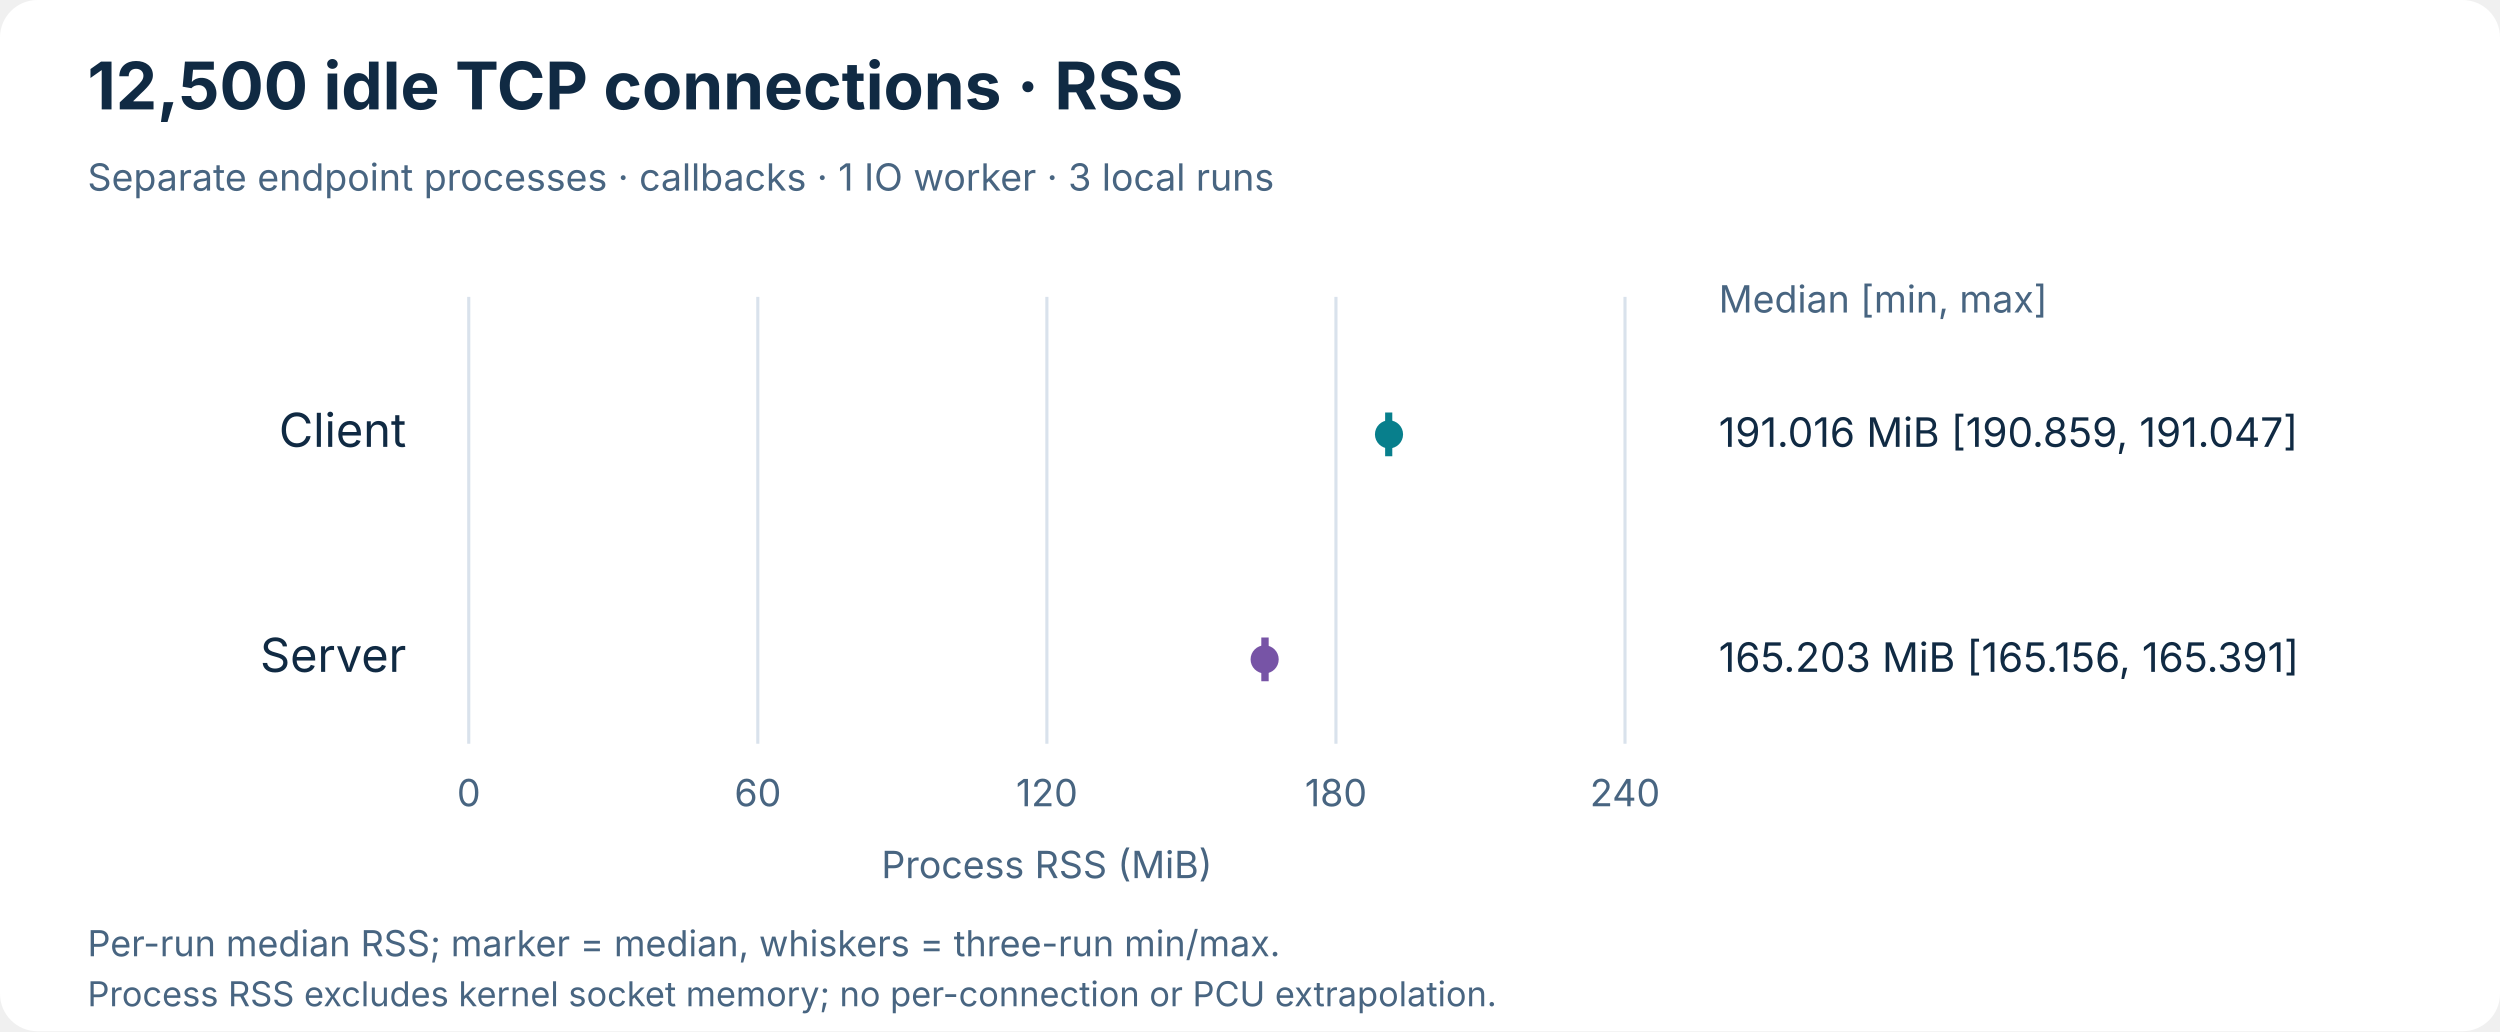
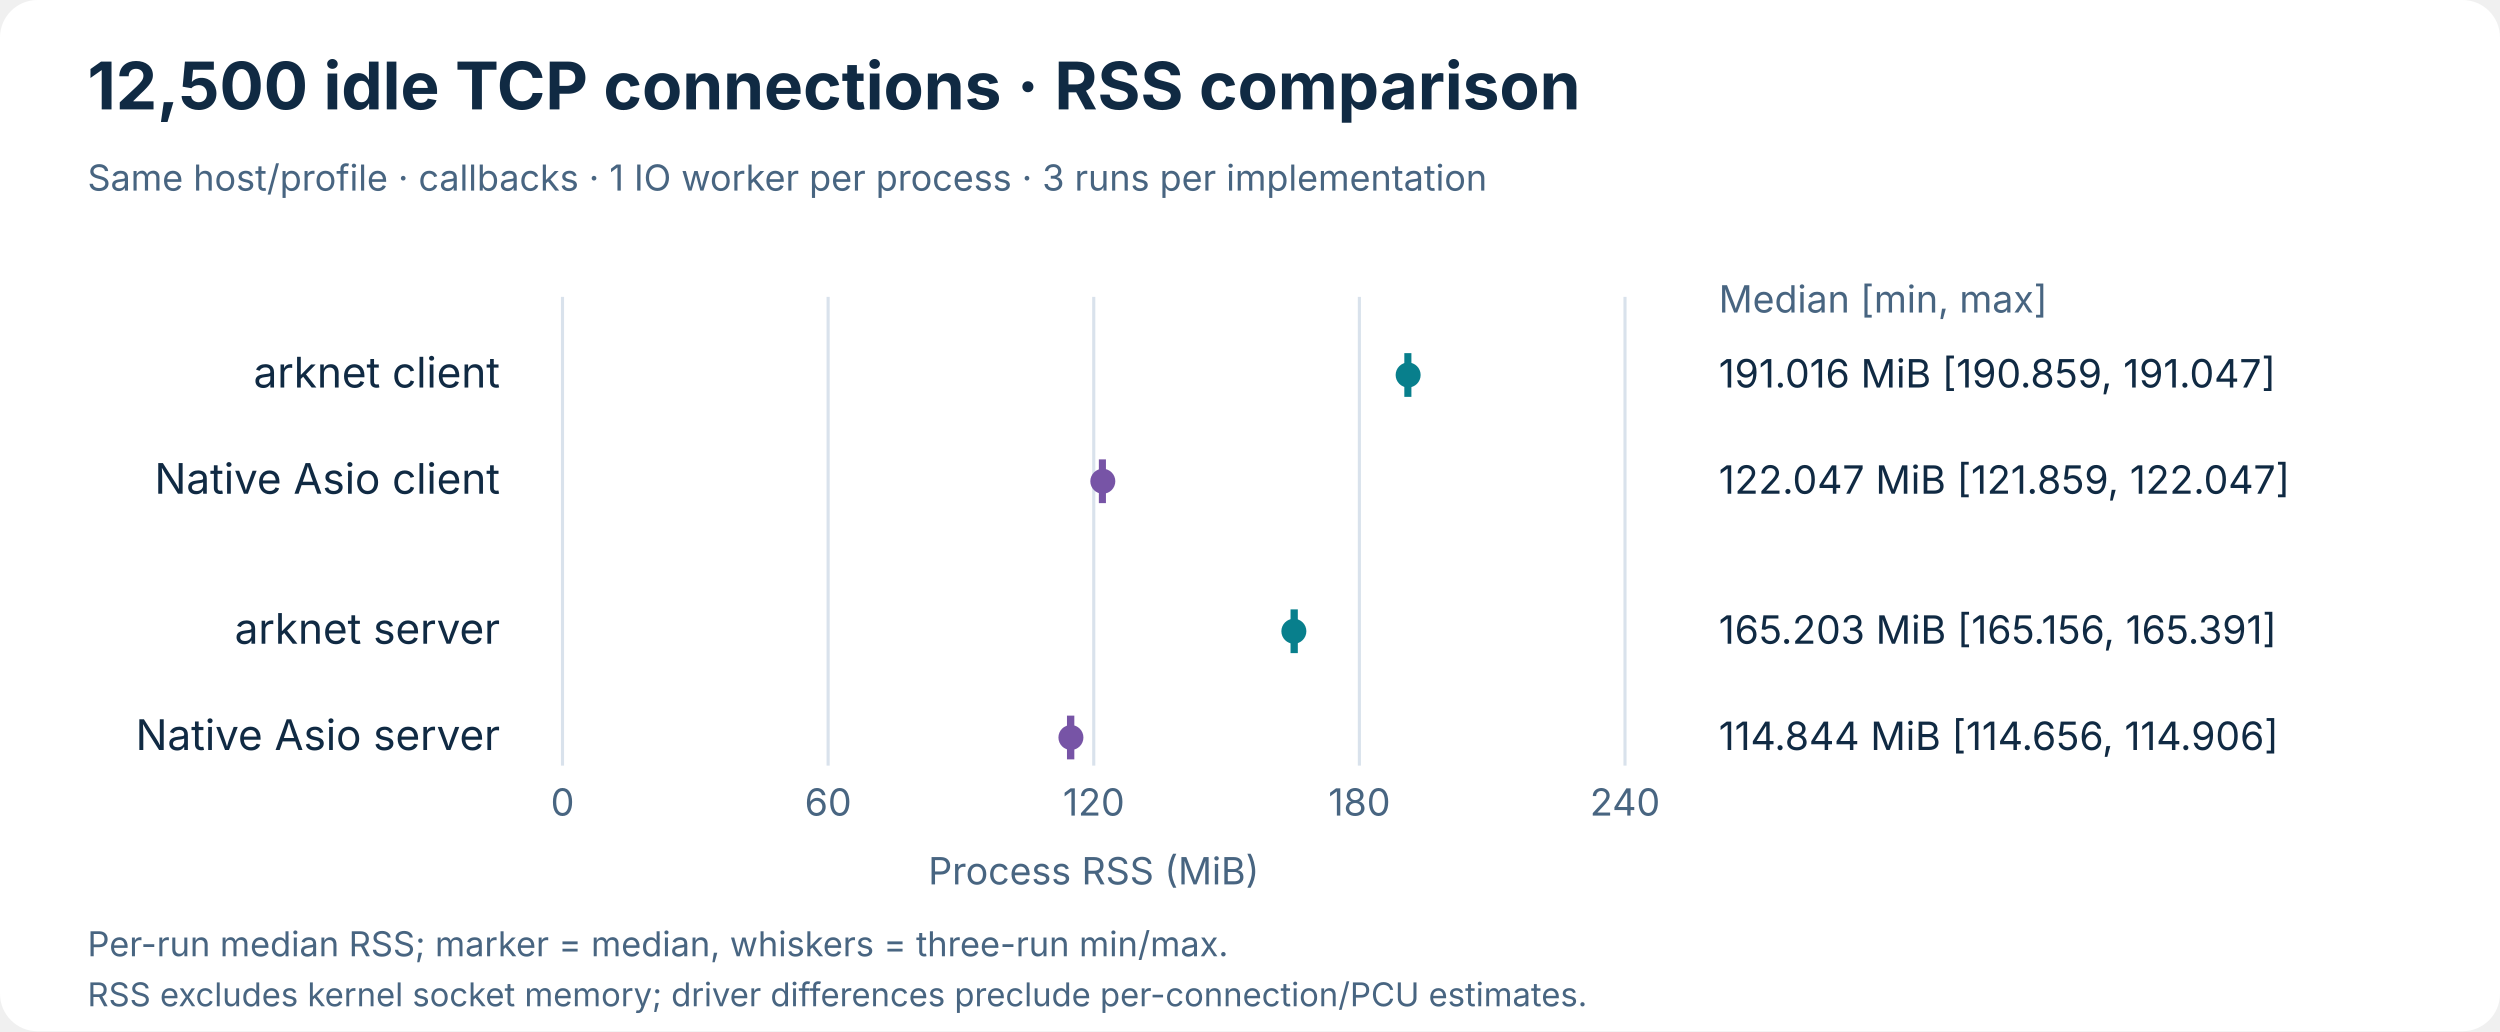
<svg xmlns="http://www.w3.org/2000/svg" width="800" height="330" viewBox="0 0 800 330" role="img" aria-labelledby="title description">
  <rect width="800" height="330" rx="12" fill="#fff" />
  <g font-family="Inter, Noto Sans CJK SC, PingFang SC, system-ui, sans-serif" fill="#102a43">
-     <text x="28" y="35" font-size="21" font-weight="650">12,500 idle TCP connections · RSS</text>
-     <text x="28" y="61" font-size="12" fill="#486581">Separate endpoint processes · callbacks · 1 IO worker · 3 local runs</text>
-     <path d="M 150.000 95 V 238" stroke="#d9e2ec" />
-     <text x="150.000" y="258" font-size="12" text-anchor="middle" fill="#486581">0</text>
-     <path d="M 242.500 95 V 238" stroke="#d9e2ec" />
-     <text x="242.500" y="258" font-size="12" text-anchor="middle" fill="#486581">60</text>
-     <path d="M 335.000 95 V 238" stroke="#d9e2ec" />
-     <text x="335.000" y="258" font-size="12" text-anchor="middle" fill="#486581">120</text>
-     <path d="M 427.500 95 V 238" stroke="#d9e2ec" />
-     <text x="427.500" y="258" font-size="12" text-anchor="middle" fill="#486581">180</text>
-     <path d="M 520.000 95 V 238" stroke="#d9e2ec" />
-     <text x="520.000" y="258" font-size="12" text-anchor="middle" fill="#486581">240</text>
+     <text x="28" y="35" font-size="21" font-weight="650">12,500 idle TCP connections · RSS comparison</text>
+     <text x="28" y="61" font-size="11.5" fill="#486581">Same host/profile · callbacks · 1 IO worker per process · 3 runs per implementation</text>
+     <path d="M 180.000 95 V 245" stroke="#d9e2ec" />
+     <text x="180.000" y="261" font-size="12" text-anchor="middle" fill="#486581">0</text>
+     <path d="M 265.000 95 V 245" stroke="#d9e2ec" />
+     <text x="265.000" y="261" font-size="12" text-anchor="middle" fill="#486581">60</text>
+     <path d="M 350.000 95 V 245" stroke="#d9e2ec" />
+     <text x="350.000" y="261" font-size="12" text-anchor="middle" fill="#486581">120</text>
+     <path d="M 435.000 95 V 245" stroke="#d9e2ec" />
+     <text x="435.000" y="261" font-size="12" text-anchor="middle" fill="#486581">180</text>
+     <path d="M 520.000 95 V 245" stroke="#d9e2ec" />
+     <text x="520.000" y="261" font-size="12" text-anchor="middle" fill="#486581">240</text>
    <text x="550" y="100" font-size="12" fill="#486581">Median [min, max]</text>
-     <text x="130" y="143" text-anchor="end" font-size="15">Client</text>
-     <path d="M 444.242 139 H 444.531 M 444.242 132 V 146 M 444.531 132 V 146" fill="none" stroke="#087f8c" stroke-width="2" />
-     <circle cx="444.482" cy="139" r="4.5" fill="#087f8c" />
-     <text x="550" y="143" font-size="13">191.016 MiB [190.859, 191.047]</text>
-     <text x="130" y="215" text-anchor="end" font-size="15">Server</text>
-     <path d="M 404.616 211 H 404.977 M 404.616 204 V 218 M 404.977 204 V 218" fill="none" stroke="#7754a6" stroke-width="2" />
-     <circle cx="404.688" cy="211" r="4.5" fill="#7754a6" />
-     <text x="550" y="215" font-size="13">165.203 MiB [165.156, 165.391]</text>
-     <text x="335" y="281" text-anchor="middle" font-size="12" fill="#486581">Process RSS (MiB)</text>
-     <text x="28" y="306" font-size="11.5" fill="#486581">Per-run median RSS; marker = median, whiskers = three-run min/max.</text>
-     <text x="28" y="322" font-size="11" fill="#486581">Process RSS excludes kernel socket memory; no per-connection or PCU extrapolation.</text>
+     <text x="160" y="124" text-anchor="end" font-size="13.5">arknet client</text>
+     <path d="M 450.384 120 H 450.650 M 450.384 113 V 127 M 450.650 113 V 127" fill="none" stroke="#087f8c" stroke-width="2" />
+     <circle cx="450.605" cy="120" r="4" fill="#087f8c" />
+     <text x="550" y="124" font-size="12.5">191.016 MiB [190.859, 191.047]</text>
+     <text x="160" y="158" text-anchor="end" font-size="13.5">Native Asio client</text>
+     <path d="M 352.634 154 H 352.900 M 352.634 147 V 161 M 352.900 147 V 161" fill="none" stroke="#7754a6" stroke-width="2" />
+     <circle cx="352.900" cy="154" r="4" fill="#7754a6" />
+     <text x="550" y="158" font-size="12.5">122.047 MiB [121.859, 122.047]</text>
+     <text x="160" y="206" text-anchor="end" font-size="13.5">arknet server</text>
+     <path d="M 413.971 202 H 414.303 M 413.971 195 V 209 M 414.303 195 V 209" fill="none" stroke="#087f8c" stroke-width="2" />
+     <circle cx="414.038" cy="202" r="4" fill="#087f8c" />
+     <text x="550" y="206" font-size="12.5">165.203 MiB [165.156, 165.391]</text>
+     <text x="160" y="240" text-anchor="end" font-size="13.5">Native Asio server</text>
+     <path d="M 342.430 236 H 342.784 M 342.430 229 V 243 M 342.784 229 V 243" fill="none" stroke="#7754a6" stroke-width="2" />
+     <circle cx="342.695" cy="236" r="4" fill="#7754a6" />
+     <text x="550" y="240" font-size="12.5">114.844 MiB [114.656, 114.906]</text>
+     <text x="350" y="283" text-anchor="middle" font-size="12" fill="#486581">Process RSS (MiB)</text>
+     <text x="28" y="306" font-size="11" fill="#486581">Per-run median RSS; marker = median, whiskers = three-run min/max.</text>
+     <text x="28" y="322" font-size="10.5" fill="#486581">RSS excludes kernel socket memory; driver differences preclude per-connection/PCU estimates.</text>
  </g>
</svg>
